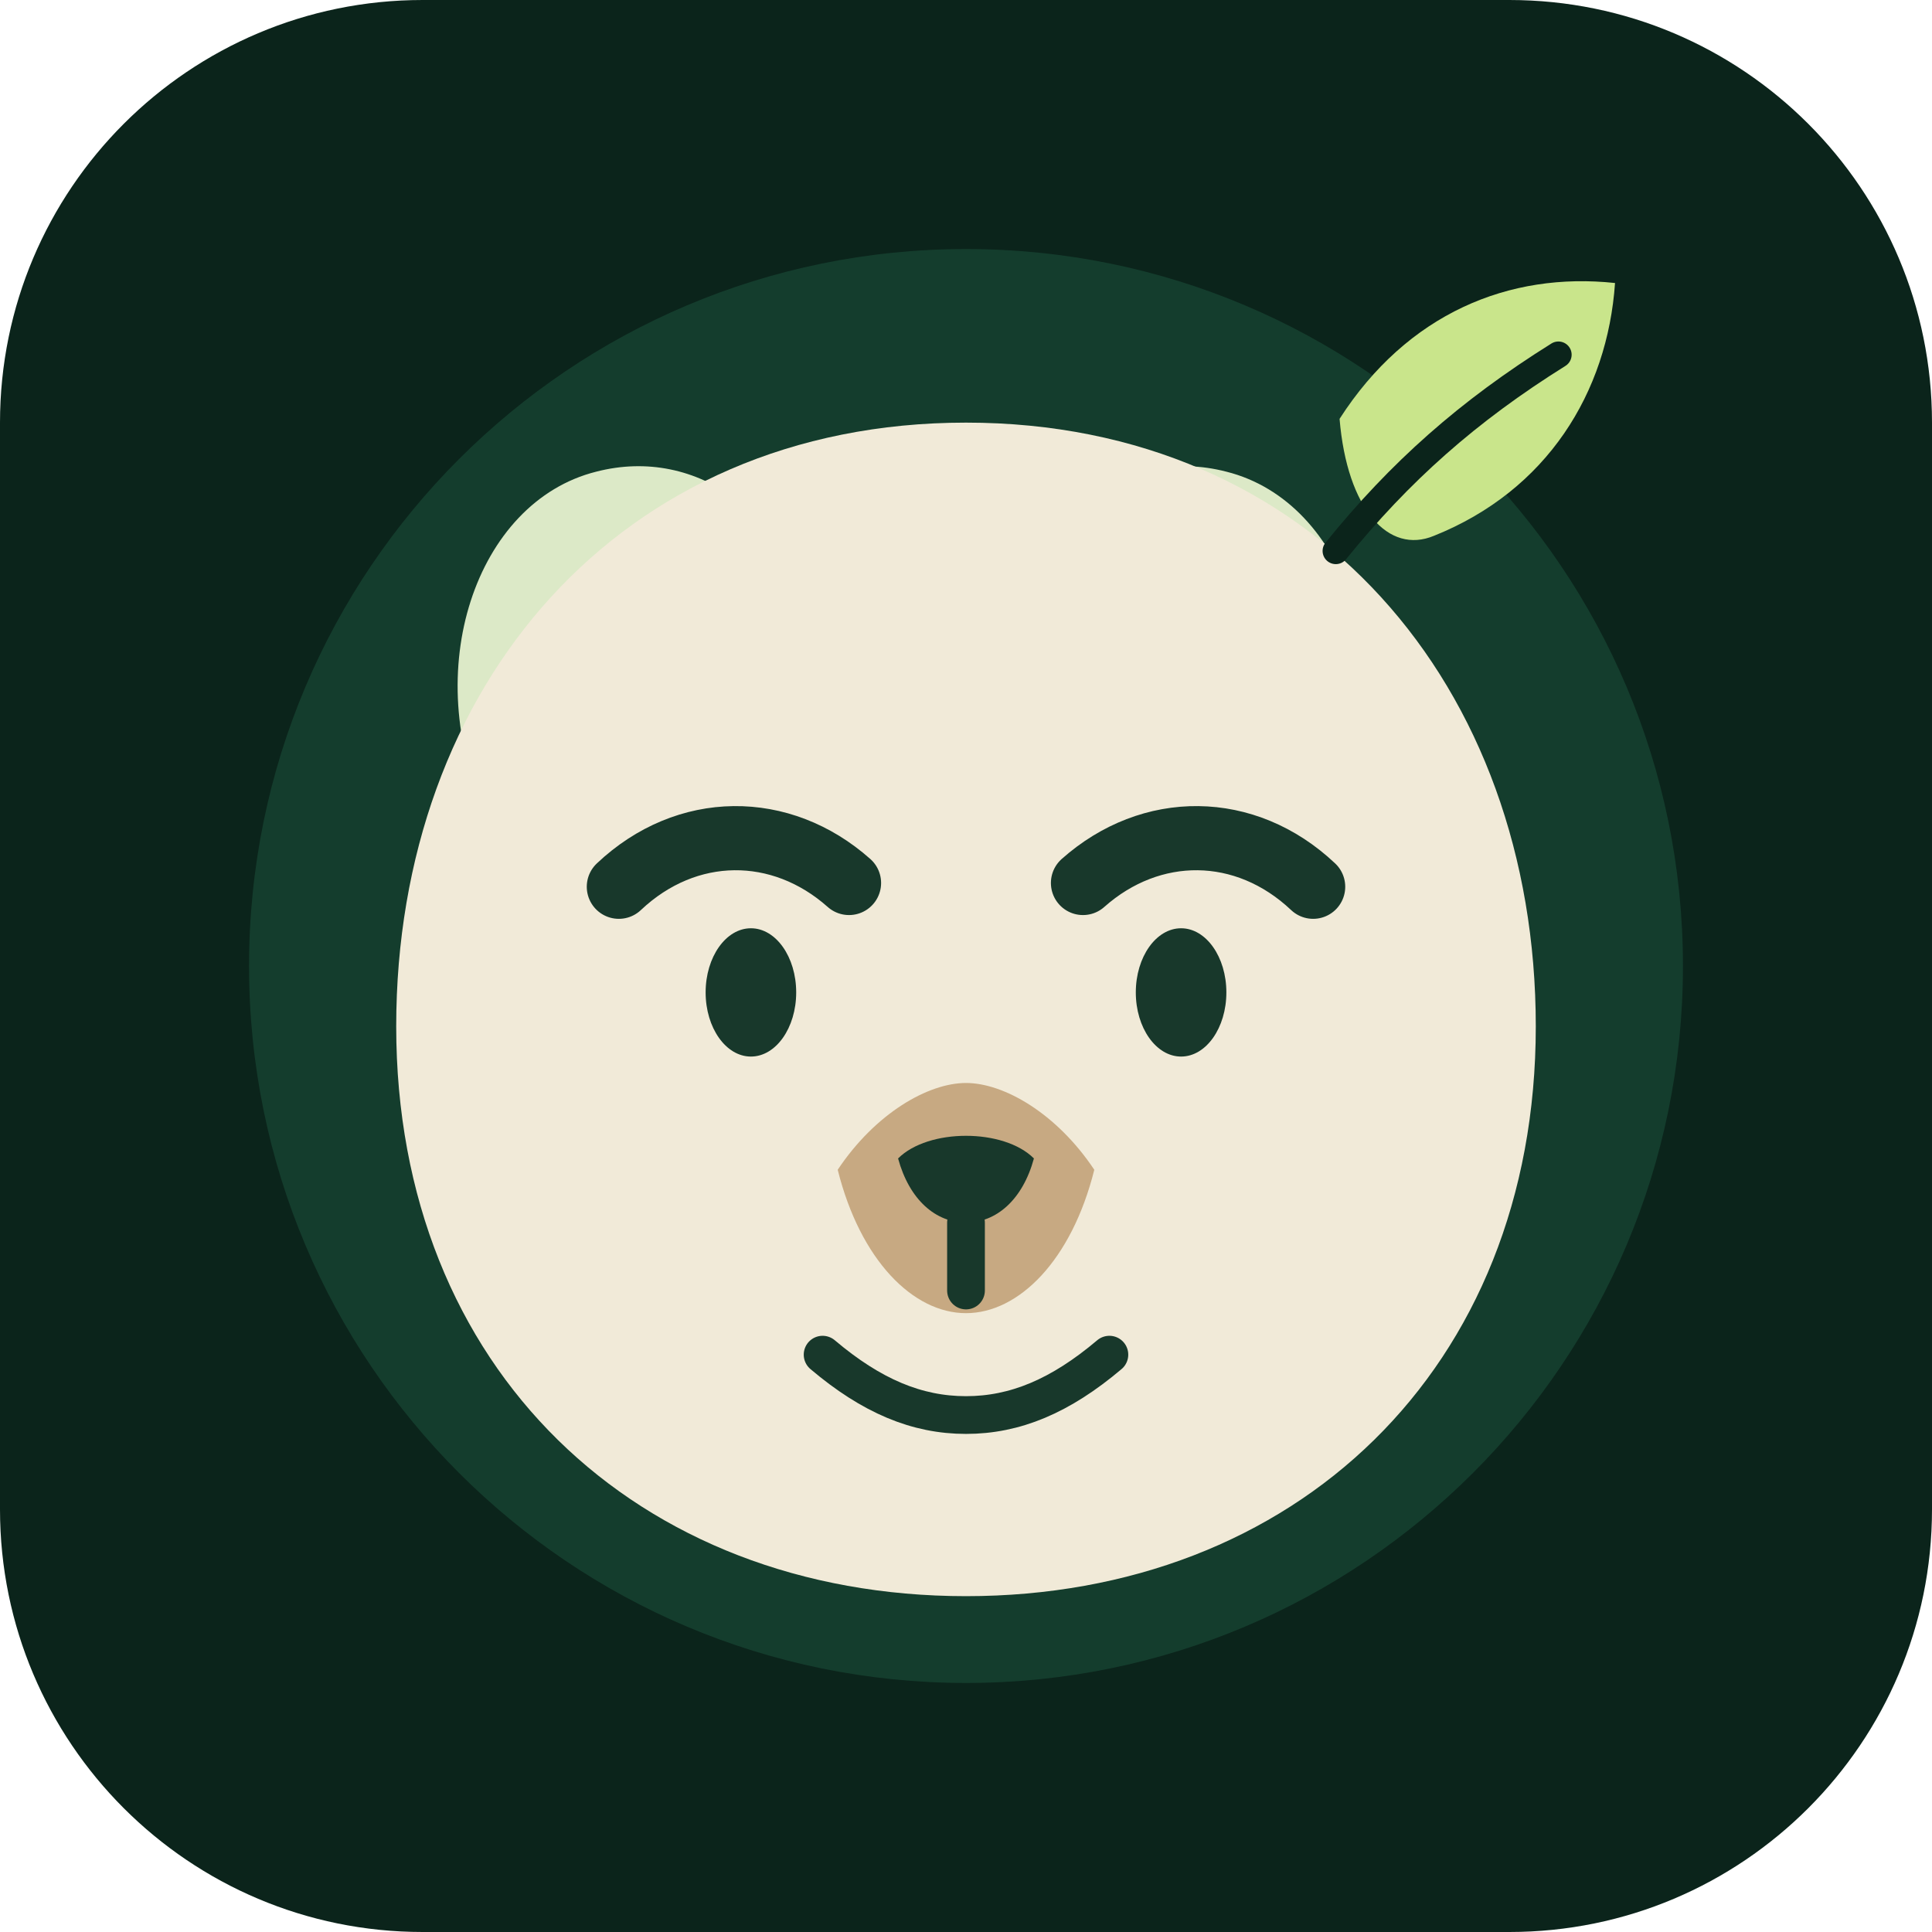
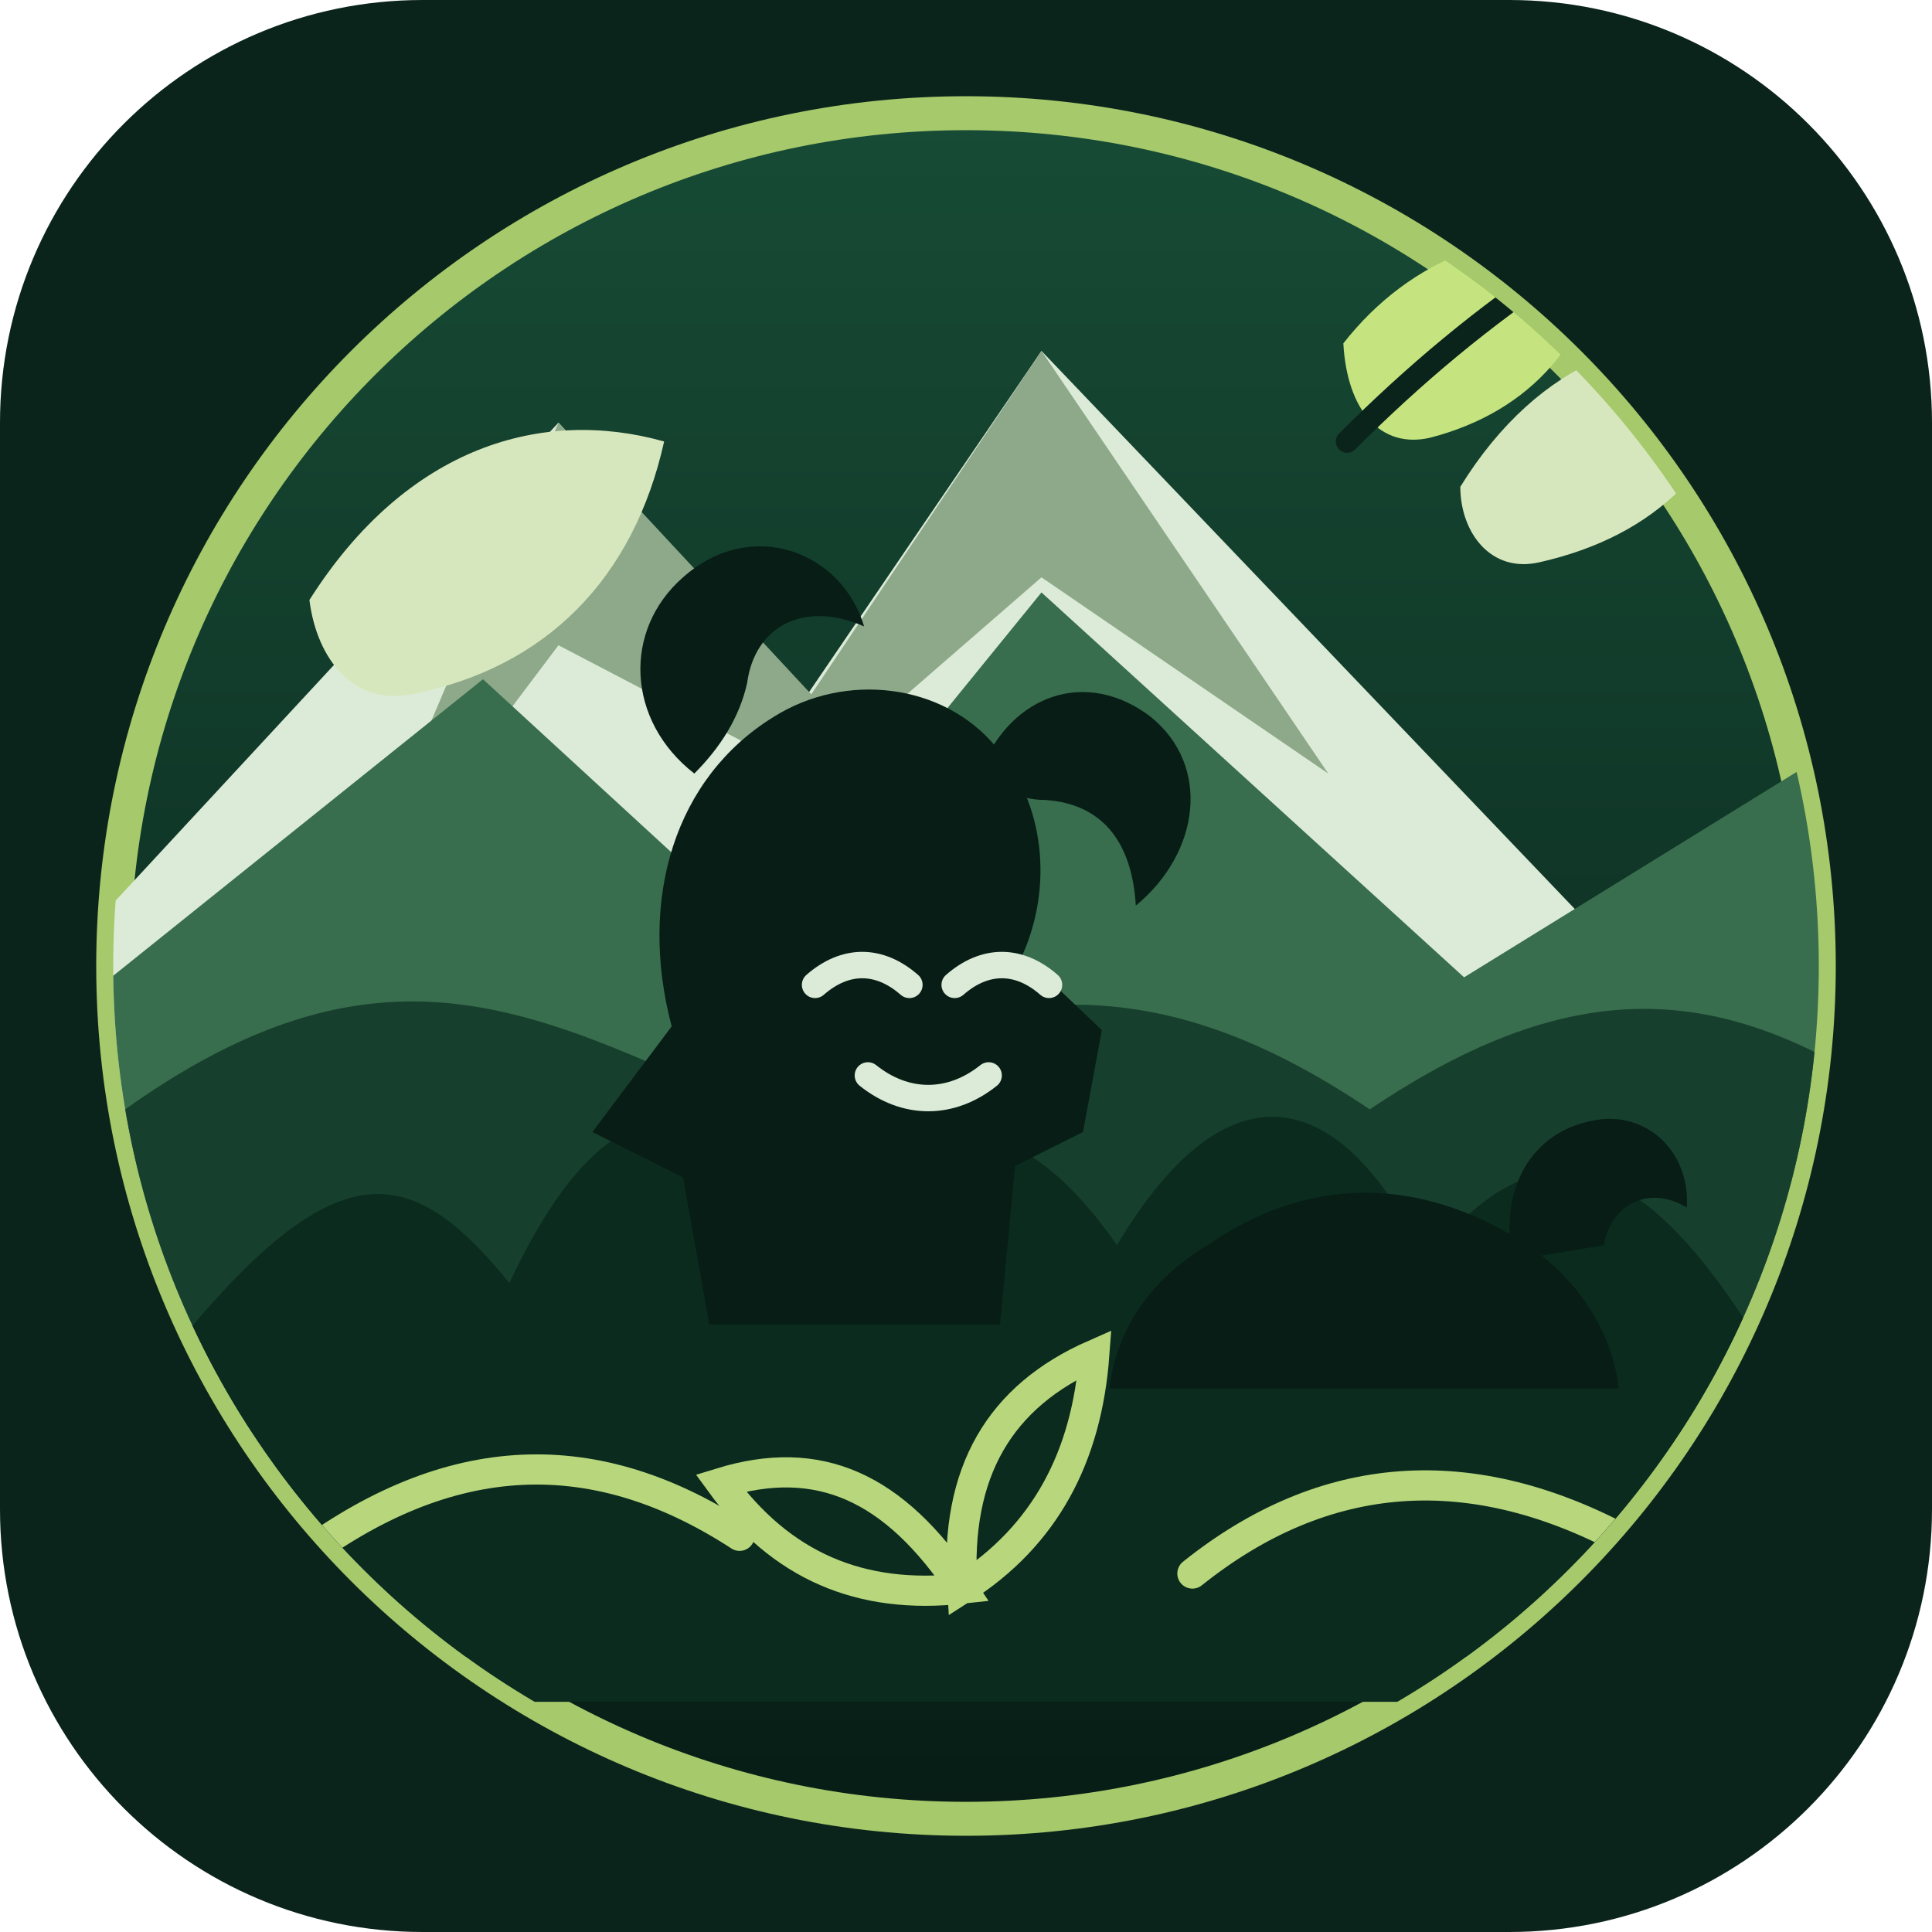
<svg xmlns="http://www.w3.org/2000/svg" viewBox="0 0 512 512" role="img" aria-labelledby="title">
+   <defs>
+     <linearGradient id="forest" x2="0" y2="1">
+       <stop stop-color="#174b35" />
+       <stop offset="1" stop-color="#071d16" />
+     </linearGradient>
+     <clipPath id="round">
+       <circle cx="256" cy="256" r="226" />
+     </clipPath>
+   </defs>
  <rect width="512" height="512" rx="112" fill="#0b241b" />
-   <circle cx="256" cy="256" r="190" fill="#143d2d" />
-   <path d="M129 216c-18-38-3-83 29-91 27-7 52 12 57 42m139 49c18-38 3-83-29-91-27-7-52 12-57 42" fill="#dce9c7" />
-   <path d="M256 112c-92 0-151 70-151 160 0 91 64 151 151 151s151-60 151-151c0-90-59-160-151-160Z" fill="#f1ead8" />
-   <path d="M164 235c18-17 43-17 61-1m62 0c18-16 43-16 61 1" fill="none" stroke="#18382b" stroke-linecap="round" stroke-width="17" />
-   <ellipse cx="199" cy="263" rx="12" ry="17" fill="#18382b" />
-   <ellipse cx="313" cy="263" rx="12" ry="17" fill="#18382b" />
-   <path d="M222 310c10-15 24-23 34-23s24 8 34 23c-6 24-20 38-34 38s-28-14-34-38Z" fill="#c7a982" />
-   <path d="M238 307c8-8 28-8 36 0-3 11-10 17-18 17s-15-6-18-17Z" fill="#18382b" />
-   <path d="M256 324v18m-38 17c13 11 25 16 38 16s25-5 38-16" fill="none" stroke="#18382b" stroke-linecap="round" stroke-width="10" />
-   <path d="M355 111c18-28 45-39 73-36-2 29-18 55-48 67-12 5-23-7-25-31Z" fill="#c9e58b" />
-   <path d="M354 146c17-21 35-37 59-52" fill="none" stroke="#0b241b" stroke-linecap="round" stroke-width="7" />
+   <circle cx="256" cy="256" r="226" fill="url(#forest)" stroke="#a5c96b" stroke-width="9" />
+   <g clip-path="url(#round)">
+     <path d="M22 248 148 112l66 72 62-91 151 158v170H22Z" fill="#dcebd7" />
+     <path d="m90 248 58-136 67 72 61-91 76 112-76-52-61 53-67-35Z" fill="#8da98a" />
+     <path d="M22 265 128 180l74 68 74-91 112 102 102-63v184H22Z" fill="#386e4d" />
+     <path d="M20 304c77-62 119-37 180-10 63-37 108-37 163 0 55-37 95-34 143 0v145H20Z" fill="#173f2d" />
+     <path d="M40 365c48-62 68-58 95-25 24-51 51-59 82-10 24-39 52-39 79 0 28-47 58-45 82 4 30-38 58-31 93 30v87H40Z" fill="#0a2b1e" />
+     <g fill="#d7e7bd">
+       <path d="M82 159c26-41 62-51 94-42-8 36-31 60-67 67-15 3-25-9-27-25Z" />
+       <path d="M387 129c21-34 51-44 78-37-7 31-26 50-57 57-13 3-21-8-21-20Z" />
+     </g>
+     <g fill="#071d16">
+       <path d="M178 272c-9-34 1-66 27-82 19-12 45-9 59 8 13 15 15 37 7 55l21 20-5 27-18 9-4 42h-77l-7-39-24-12Z" />
+       <path d="M184 205c-18-14-19-38-3-52 18-16 42-7 48 13-16-7-29 0-31 15-2 9-7 17-14 24Z" />
+       <path d="M260 204c8-20 28-27 45-14 16 13 13 36-4 50-1-17-9-27-24-28-7 0-12-3-17-8Z" />
+       <path d="M216 261c8-7 17-7 25 0m12 0c8-7 17-7 25 0" fill="none" stroke="#dcebd7" stroke-width="7" stroke-linecap="round" />
+       <path d="M230 285c10 8 22 8 32 0" fill="none" stroke="#dcebd7" stroke-width="7" stroke-linecap="round" />
+       <path d="M320 330c26-18 54-18 80-3 16 9 27 24 29 41h-135c2-16 11-29 26-38Z" />
+       <path d="M401 334c-4-19 5-34 21-37 14-3 26 8 25 23-10-6-20-1-22 10Z" />
+     </g>
+     <g fill="none" stroke="#b8d77c" stroke-width="8" stroke-linecap="round">
+       <path d="M77 415c40-31 79-34 119-8m120 10c35-28 74-31 116-8" />
+       <path d="M255 421c-2-31 10-51 35-62-2 27-13 48-35 62Zm0 0c-18-27-38-36-64-28 16 22 37 31 64 28Z" />
+     </g>
+     <path d="M356 91c18-23 44-32 70-28-4 27-20 46-47 53-13 3-22-7-23-25Z" fill="#c5e47f" />
+     <path d="M357 117c18-18 36-33 57-47" fill="none" stroke="#0b241b" stroke-width="6" stroke-linecap="round" />
+   </g>
</svg>
